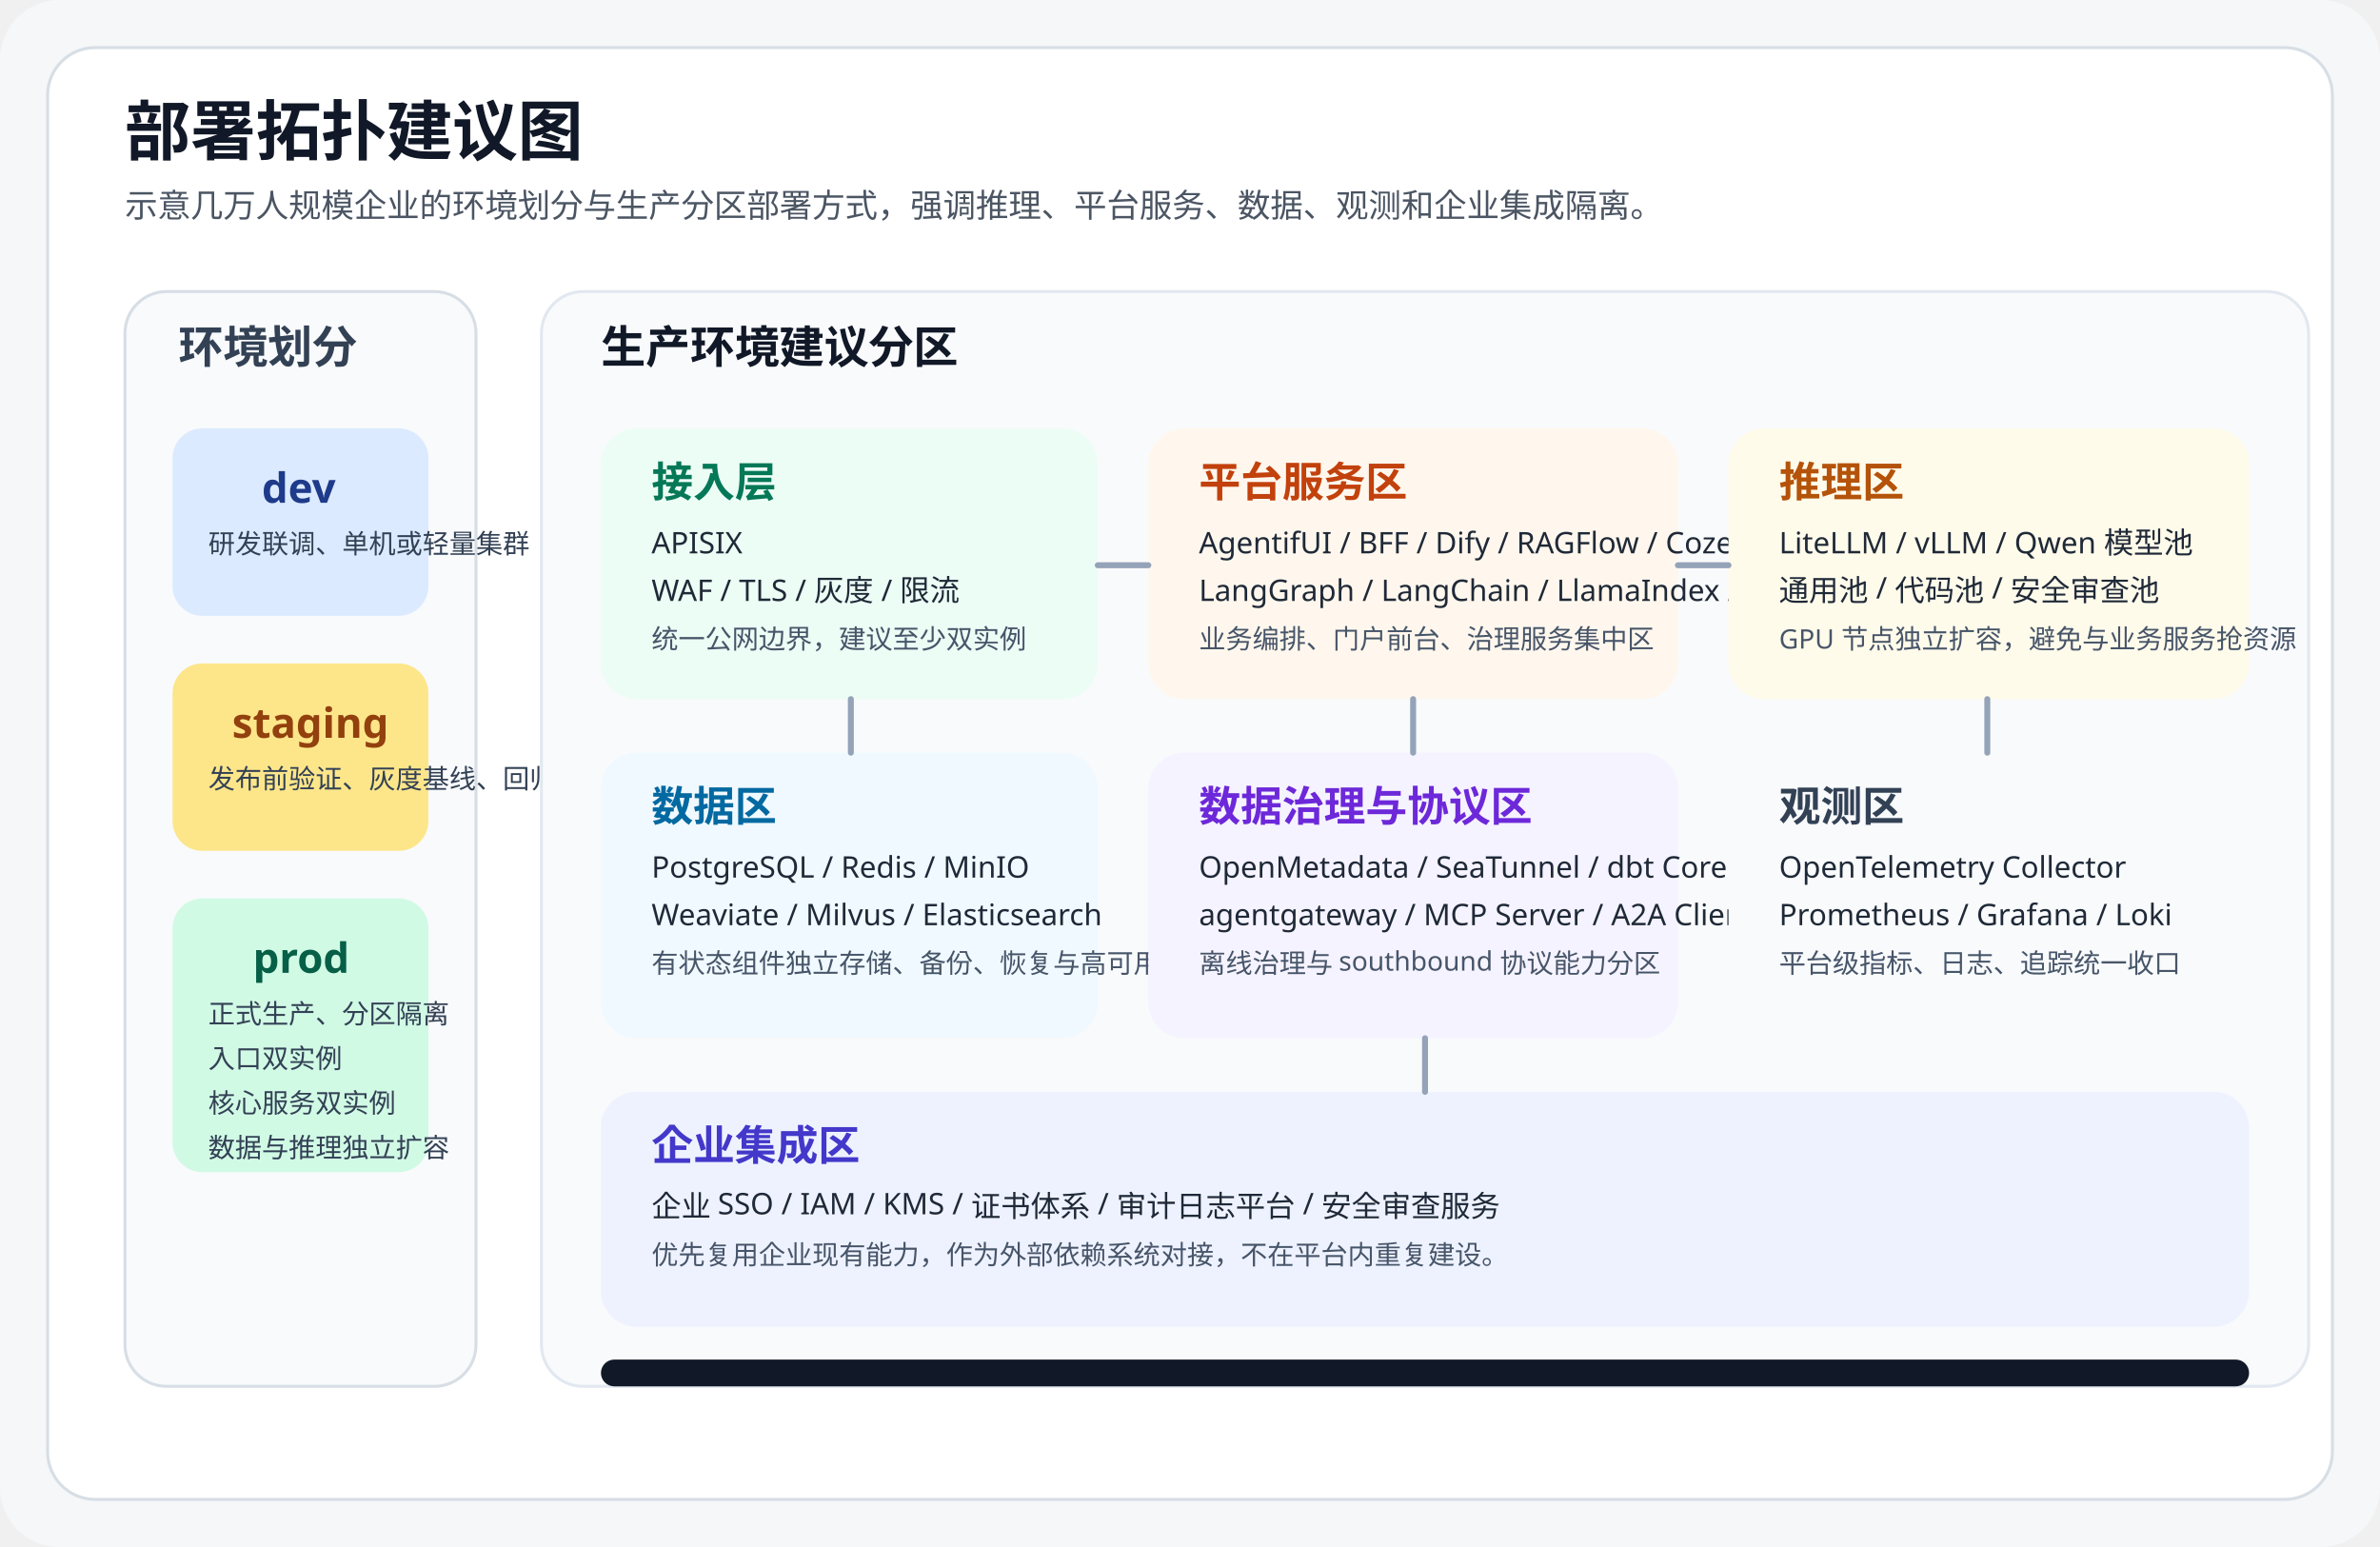
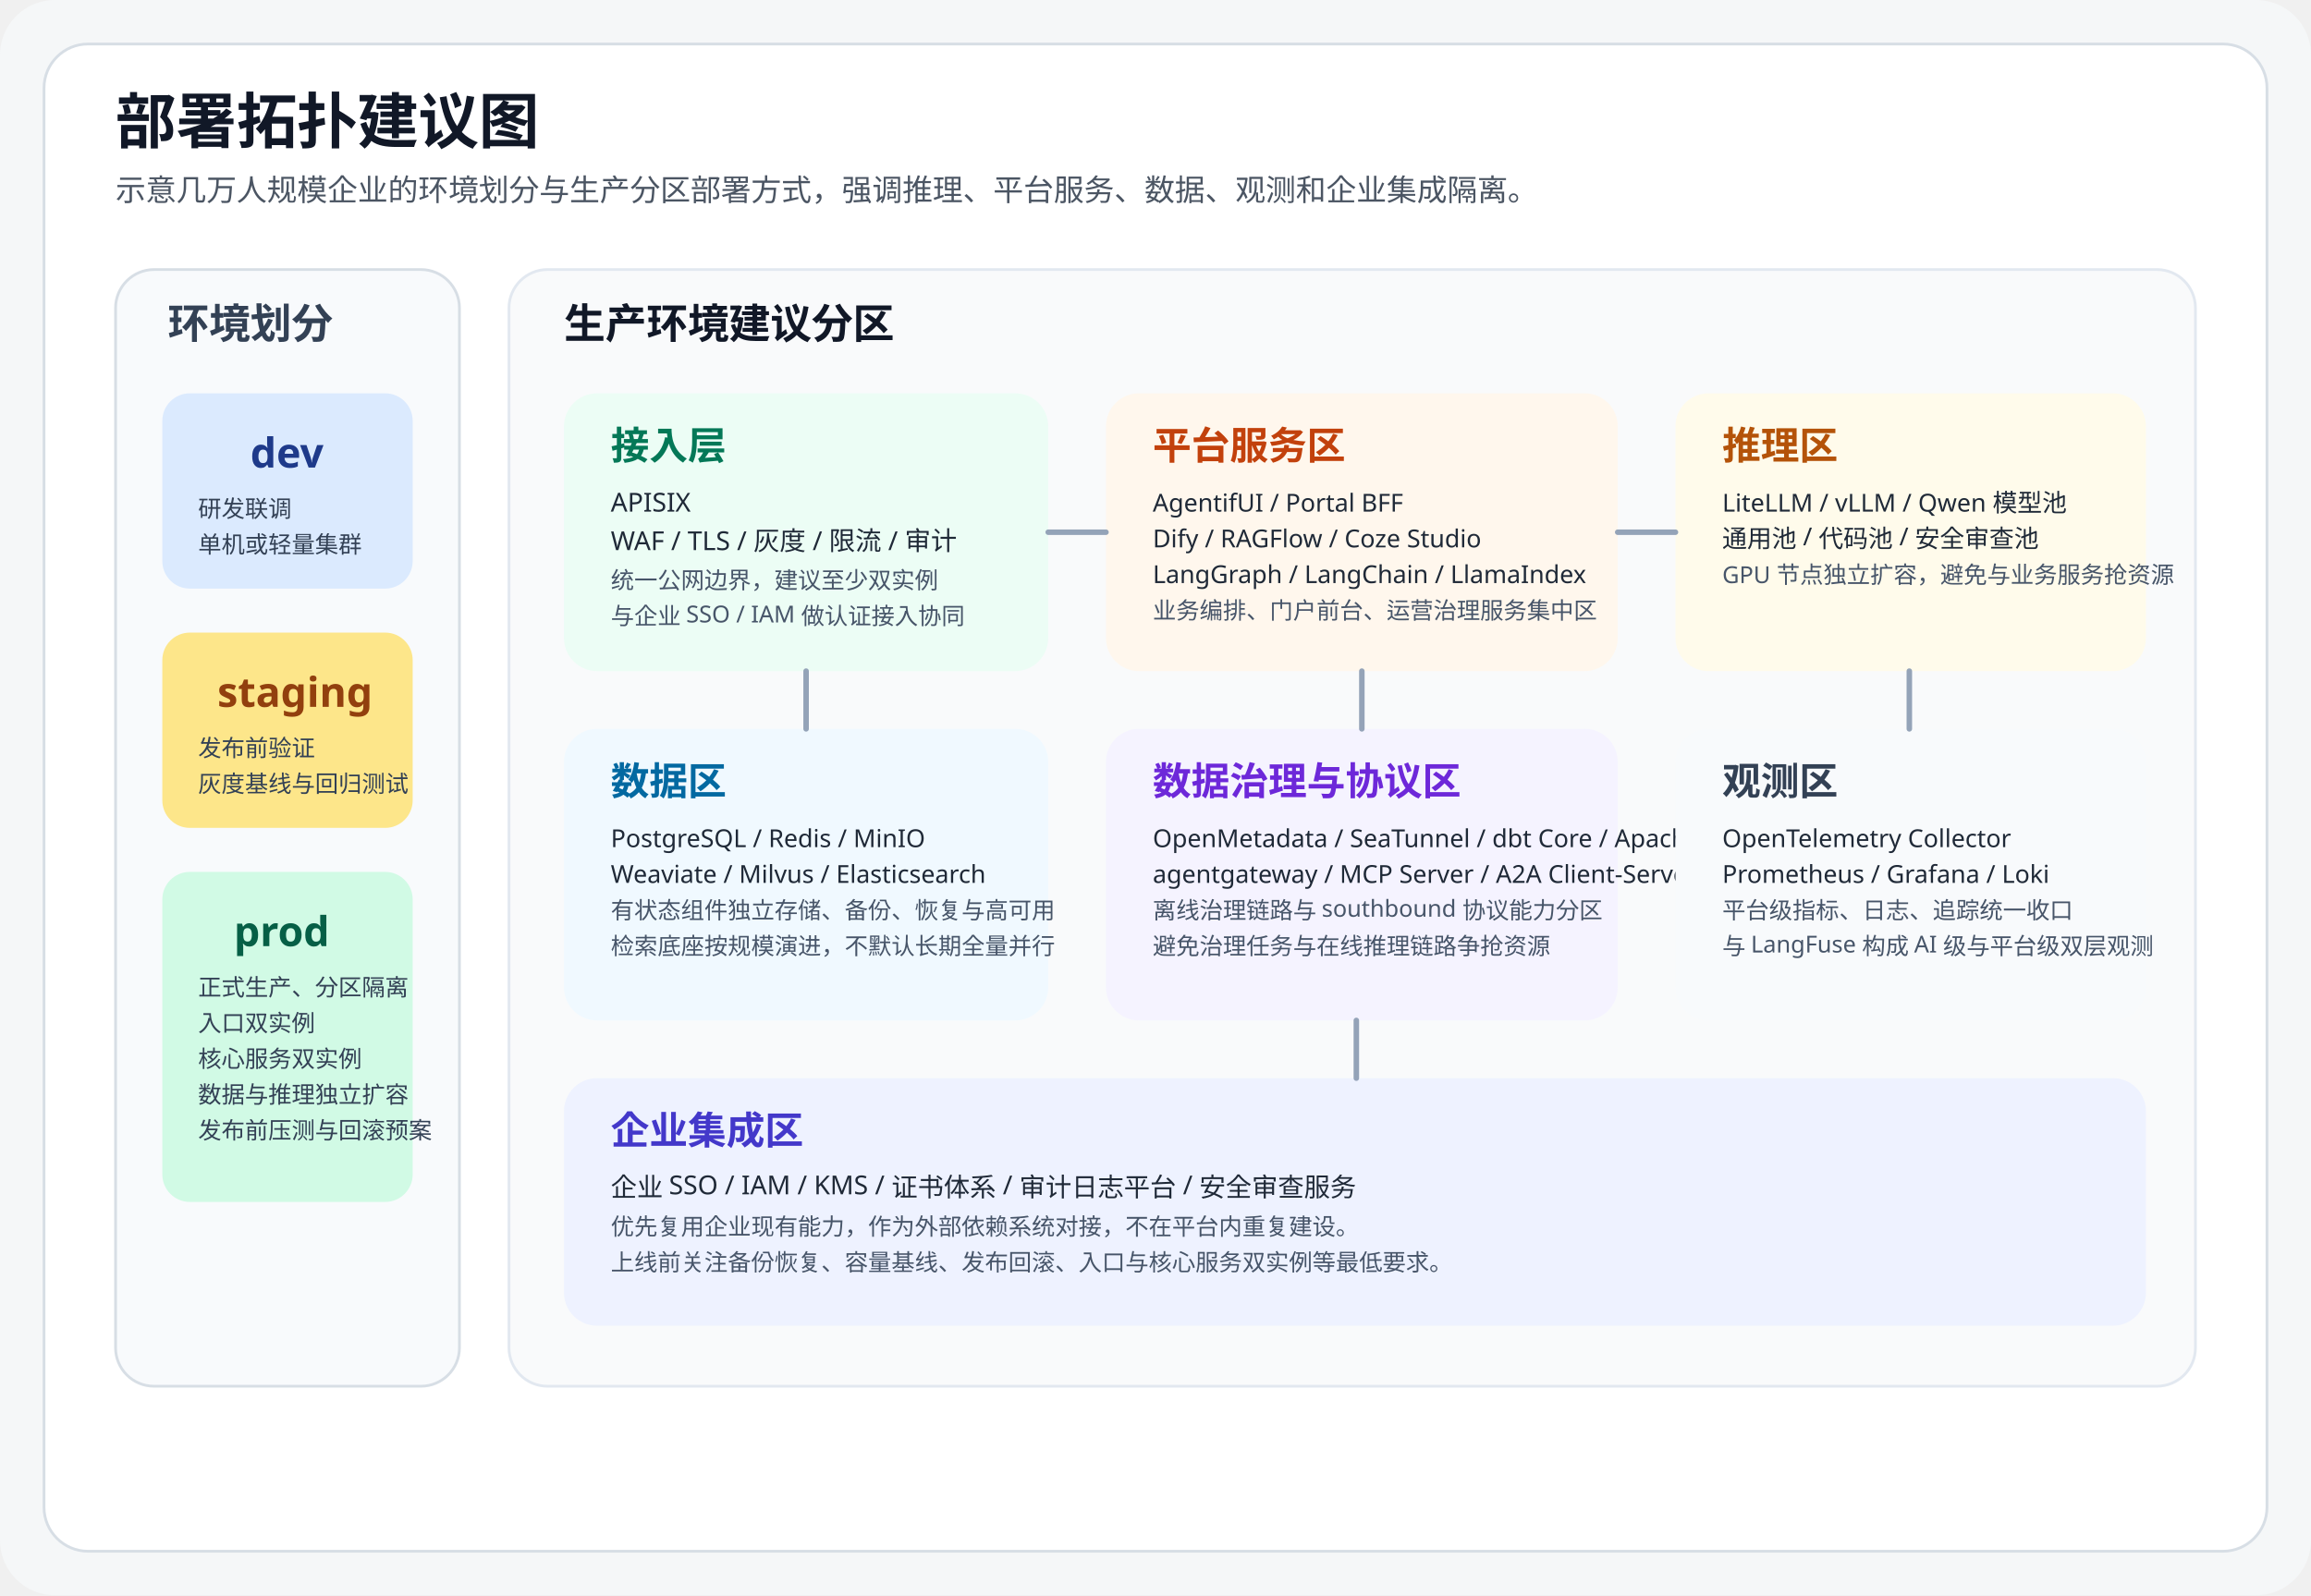
- <svg xmlns="http://www.w3.org/2000/svg" width="1600" height="1040" viewBox="0 0 1600 1040" fill="none">
-   <rect width="1600" height="1040" rx="40" fill="#F5F7F8" />
-   <rect x="32" y="32" width="1536" height="976" rx="32" fill="#FFFFFF" stroke="#D7DEE5" stroke-width="2" />
+ <svg xmlns="http://www.w3.org/2000/svg" width="1680" height="1160" viewBox="0 0 1680 1160" fill="none">
+   <rect width="1680" height="1160" rx="40" fill="#F5F7F8" />
+   <rect x="32" y="32" width="1616" height="1096" rx="32" fill="#FFFFFF" stroke="#D7DEE5" stroke-width="2" />
  <text x="84" y="104" fill="#111827" font-size="44" font-family="IBM Plex Sans, PingFang SC, Microsoft YaHei, sans-serif" font-weight="700">部署拓扑建议图</text>
  <text x="84" y="146" fill="#4B5563" font-size="22" font-family="IBM Plex Sans, PingFang SC, Microsoft YaHei, sans-serif">示意几万人规模企业的环境划分与生产分区部署方式，强调推理、平台服务、数据、观测和企业集成隔离。</text>
  <g font-family="IBM Plex Sans, PingFang SC, Microsoft YaHei, sans-serif">
-     <rect x="84" y="196" width="236" height="736" rx="28" fill="#F8FAFC" stroke="#D7DEE5" stroke-width="2" />
-     <text x="120" y="244" fill="#334155" font-size="30" font-weight="700">环境划分</text>
-     <rect x="116" y="288" width="172" height="126" rx="20" fill="#DBEAFE" />
-     <text x="176" y="338" fill="#1E3A8A" font-size="28" font-weight="700">dev</text>
-     <text x="140" y="372" fill="#334155" font-size="18">研发联调、单机或轻量集群</text>
-     <rect x="116" y="446" width="172" height="126" rx="20" fill="#FDE68A" />
-     <text x="156" y="496" fill="#92400E" font-size="28" font-weight="700">staging</text>
-     <text x="140" y="530" fill="#334155" font-size="18">发布前验证、灰度基线、回归测试</text>
-     <rect x="116" y="604" width="172" height="184" rx="20" fill="#D1FAE5" />
-     <text x="170" y="654" fill="#065F46" font-size="28" font-weight="700">prod</text>
-     <text x="140" y="688" fill="#334155" font-size="18">正式生产、分区隔离</text>
-     <text x="140" y="718" fill="#334155" font-size="18">入口双实例</text>
-     <text x="140" y="748" fill="#334155" font-size="18">核心服务双实例</text>
-     <text x="140" y="778" fill="#334155" font-size="18">数据与推理独立扩容</text>
-     <rect x="364" y="196" width="1188" height="736" rx="28" fill="#F9FAFB" stroke="#E2E8F0" stroke-width="2" />
-     <text x="404" y="244" fill="#111827" font-size="30" font-weight="700">生产环境建议分区</text>
-     <rect x="404" y="288" width="334" height="182" rx="24" fill="#ECFDF5" />
-     <text x="438" y="334" fill="#047857" font-size="28" font-weight="700">接入层</text>
-     <text x="438" y="372" fill="#1F2937" font-size="20">APISIX</text>
-     <text x="438" y="404" fill="#1F2937" font-size="20">WAF / TLS / 灰度 / 限流</text>
-     <text x="438" y="436" fill="#475569" font-size="18">统一公网边界，建议至少双实例</text>
-     <rect x="772" y="288" width="356" height="182" rx="24" fill="#FFF7ED" />
-     <text x="806" y="334" fill="#C2410C" font-size="28" font-weight="700">平台服务区</text>
-     <text x="806" y="372" fill="#1F2937" font-size="20">AgentifUI / BFF / Dify / RAGFlow / Coze Studio</text>
-     <text x="806" y="404" fill="#1F2937" font-size="20">LangGraph / LangChain / LlamaIndex / Casbin / LangFuse</text>
-     <text x="806" y="436" fill="#475569" font-size="18">业务编排、门户前台、治理服务集中区</text>
-     <rect x="1162" y="288" width="350" height="182" rx="24" fill="#FFFBEB" />
-     <text x="1196" y="334" fill="#B45309" font-size="28" font-weight="700">推理区</text>
-     <text x="1196" y="372" fill="#1F2937" font-size="20">LiteLLM / vLLM / Qwen 模型池</text>
-     <text x="1196" y="404" fill="#1F2937" font-size="20">通用池 / 代码池 / 安全审查池</text>
-     <text x="1196" y="436" fill="#475569" font-size="18">GPU 节点独立扩容，避免与业务服务抢资源</text>
-     <rect x="404" y="506" width="334" height="192" rx="24" fill="#F0F9FF" />
-     <text x="438" y="552" fill="#0369A1" font-size="28" font-weight="700">数据区</text>
-     <text x="438" y="590" fill="#1F2937" font-size="20">PostgreSQL / Redis / MinIO</text>
-     <text x="438" y="622" fill="#1F2937" font-size="20">Weaviate / Milvus / Elasticsearch</text>
-     <text x="438" y="654" fill="#475569" font-size="18">有状态组件独立存储、备份、恢复与高可用</text>
-     <rect x="772" y="506" width="356" height="192" rx="24" fill="#F5F3FF" />
-     <text x="806" y="552" fill="#6D28D9" font-size="28" font-weight="700">数据治理与协议区</text>
-     <text x="806" y="590" fill="#1F2937" font-size="20">OpenMetadata / SeaTunnel / dbt Core / Apache Tika</text>
-     <text x="806" y="622" fill="#1F2937" font-size="20">agentgateway / MCP Server / A2A Client-Server</text>
-     <text x="806" y="654" fill="#475569" font-size="18">离线治理与 southbound 协议能力分区</text>
-     <rect x="1162" y="506" width="350" height="192" rx="24" fill="#F8FAFC" />
-     <text x="1196" y="552" fill="#334155" font-size="28" font-weight="700">观测区</text>
-     <text x="1196" y="590" fill="#1F2937" font-size="20">OpenTelemetry Collector</text>
-     <text x="1196" y="622" fill="#1F2937" font-size="20">Prometheus / Grafana / Loki</text>
-     <text x="1196" y="654" fill="#475569" font-size="18">平台级指标、日志、追踪统一收口</text>
-     <rect x="404" y="734" width="1108" height="158" rx="24" fill="#EEF2FF" />
-     <text x="438" y="780" fill="#4338CA" font-size="28" font-weight="700">企业集成区</text>
-     <text x="438" y="818" fill="#1F2937" font-size="20">企业 SSO / IAM / KMS / 证书体系 / 审计日志平台 / 安全审查服务</text>
-     <text x="438" y="850" fill="#475569" font-size="18">优先复用企业现有能力，作为外部依赖系统对接，不在平台内重复建设。</text>
-     <path d="M738 380H772" stroke="#94A3B8" stroke-width="4" stroke-linecap="round" />
-     <path d="M1128 380H1162" stroke="#94A3B8" stroke-width="4" stroke-linecap="round" />
-     <path d="M572 470V506" stroke="#94A3B8" stroke-width="4" stroke-linecap="round" />
-     <path d="M950 470V506" stroke="#94A3B8" stroke-width="4" stroke-linecap="round" />
-     <path d="M1336 470V506" stroke="#94A3B8" stroke-width="4" stroke-linecap="round" />
-     <path d="M958 698V734" stroke="#94A3B8" stroke-width="4" stroke-linecap="round" />
-     <rect x="364" y="948" width="1188" height="0" fill="none" />
+     <rect x="84" y="196" width="250" height="812" rx="28" fill="#F8FAFC" stroke="#D7DEE5" stroke-width="2" />
+     <text x="122" y="246" fill="#334155" font-size="30" font-weight="700">环境划分</text>
+     <rect x="118" y="286" width="182" height="142" rx="20" fill="#DBEAFE" />
+     <text x="182" y="340" fill="#1E3A8A" font-size="30" font-weight="700">dev</text>
+     <text x="144" y="376" fill="#334155" font-size="17">研发联调</text>
+     <text x="144" y="402" fill="#334155" font-size="17">单机或轻量集群</text>
+     <rect x="118" y="460" width="182" height="142" rx="20" fill="#FDE68A" />
+     <text x="158" y="514" fill="#92400E" font-size="30" font-weight="700">staging</text>
+     <text x="144" y="550" fill="#334155" font-size="17">发布前验证</text>
+     <text x="144" y="576" fill="#334155" font-size="17">灰度基线与回归测试</text>
+     <rect x="118" y="634" width="182" height="240" rx="20" fill="#D1FAE5" />
+     <text x="170" y="688" fill="#065F46" font-size="30" font-weight="700">prod</text>
+     <text x="144" y="724" fill="#334155" font-size="17">正式生产、分区隔离</text>
+     <text x="144" y="750" fill="#334155" font-size="17">入口双实例</text>
+     <text x="144" y="776" fill="#334155" font-size="17">核心服务双实例</text>
+     <text x="144" y="802" fill="#334155" font-size="17">数据与推理独立扩容</text>
+     <text x="144" y="828" fill="#334155" font-size="17">发布前压测与回滚预案</text>
+     <rect x="370" y="196" width="1226" height="812" rx="28" fill="#F9FAFB" stroke="#E2E8F0" stroke-width="2" />
+     <text x="410" y="246" fill="#111827" font-size="30" font-weight="700">生产环境建议分区</text>
+     <rect x="410" y="286" width="352" height="202" rx="24" fill="#ECFDF5" />
+     <text x="444" y="334" fill="#047857" font-size="28" font-weight="700">接入层</text>
+     <text x="444" y="372" fill="#1F2937" font-size="19">APISIX</text>
+     <text x="444" y="400" fill="#1F2937" font-size="19">WAF / TLS / 灰度 / 限流 / 审计</text>
+     <text x="444" y="428" fill="#475569" font-size="17">统一公网边界，建议至少双实例</text>
+     <text x="444" y="454" fill="#475569" font-size="17">与企业 SSO / IAM 做认证接入协同</text>
+     <rect x="804" y="286" width="372" height="202" rx="24" fill="#FFF7ED" />
+     <text x="838" y="334" fill="#C2410C" font-size="28" font-weight="700">平台服务区</text>
+     <text x="838" y="372" fill="#1F2937" font-size="18">AgentifUI / Portal BFF</text>
+     <text x="838" y="398" fill="#1F2937" font-size="18">Dify / RAGFlow / Coze Studio</text>
+     <text x="838" y="424" fill="#1F2937" font-size="18">LangGraph / LangChain / LlamaIndex</text>
+     <text x="838" y="450" fill="#475569" font-size="17">业务编排、门户前台、运营治理服务集中区</text>
+     <rect x="1218" y="286" width="342" height="202" rx="24" fill="#FFFBEB" />
+     <text x="1252" y="334" fill="#B45309" font-size="28" font-weight="700">推理区</text>
+     <text x="1252" y="372" fill="#1F2937" font-size="18">LiteLLM / vLLM / Qwen 模型池</text>
+     <text x="1252" y="398" fill="#1F2937" font-size="18">通用池 / 代码池 / 安全审查池</text>
+     <text x="1252" y="424" fill="#475569" font-size="17">GPU 节点独立扩容，避免与业务服务抢资源</text>
+     <rect x="410" y="530" width="352" height="212" rx="24" fill="#F0F9FF" />
+     <text x="444" y="578" fill="#0369A1" font-size="28" font-weight="700">数据区</text>
+     <text x="444" y="616" fill="#1F2937" font-size="18">PostgreSQL / Redis / MinIO</text>
+     <text x="444" y="642" fill="#1F2937" font-size="18">Weaviate / Milvus / Elasticsearch</text>
+     <text x="444" y="668" fill="#475569" font-size="17">有状态组件独立存储、备份、恢复与高可用</text>
+     <text x="444" y="694" fill="#475569" font-size="17">检索底座按规模演进，不默认长期全量并行</text>
+     <rect x="804" y="530" width="372" height="212" rx="24" fill="#F5F3FF" />
+     <text x="838" y="578" fill="#6D28D9" font-size="28" font-weight="700">数据治理与协议区</text>
+     <text x="838" y="616" fill="#1F2937" font-size="18">OpenMetadata / SeaTunnel / dbt Core / Apache Tika</text>
+     <text x="838" y="642" fill="#1F2937" font-size="18">agentgateway / MCP Server / A2A Client-Server</text>
+     <text x="838" y="668" fill="#475569" font-size="17">离线治理链路与 southbound 协议能力分区</text>
+     <text x="838" y="694" fill="#475569" font-size="17">避免治理任务与在线推理链路争抢资源</text>
+     <rect x="1218" y="530" width="342" height="212" rx="24" fill="#F8FAFC" />
+     <text x="1252" y="578" fill="#334155" font-size="28" font-weight="700">观测区</text>
+     <text x="1252" y="616" fill="#1F2937" font-size="18">OpenTelemetry Collector</text>
+     <text x="1252" y="642" fill="#1F2937" font-size="18">Prometheus / Grafana / Loki</text>
+     <text x="1252" y="668" fill="#475569" font-size="17">平台级指标、日志、追踪统一收口</text>
+     <text x="1252" y="694" fill="#475569" font-size="17">与 LangFuse 构成 AI 级与平台级双层观测</text>
+     <rect x="410" y="784" width="1150" height="180" rx="24" fill="#EEF2FF" />
+     <text x="444" y="832" fill="#4338CA" font-size="28" font-weight="700">企业集成区</text>
+     <text x="444" y="870" fill="#1F2937" font-size="19">企业 SSO / IAM / KMS / 证书体系 / 审计日志平台 / 安全审查服务</text>
+     <text x="444" y="898" fill="#475569" font-size="17">优先复用企业现有能力，作为外部依赖系统对接，不在平台内重复建设。</text>
+     <text x="444" y="924" fill="#475569" font-size="17">上线前关注备份恢复、容量基线、发布回滚、入口与核心服务双实例等最低要求。</text>
+     <path d="M762 387H804" stroke="#94A3B8" stroke-width="4" stroke-linecap="round" />
+     <path d="M1176 387H1218" stroke="#94A3B8" stroke-width="4" stroke-linecap="round" />
+     <path d="M586 488V530" stroke="#94A3B8" stroke-width="4" stroke-linecap="round" />
+     <path d="M990 488V530" stroke="#94A3B8" stroke-width="4" stroke-linecap="round" />
+     <path d="M1388 488V530" stroke="#94A3B8" stroke-width="4" stroke-linecap="round" />
+     <path d="M986 742V784" stroke="#94A3B8" stroke-width="4" stroke-linecap="round" />
  </g>
-   <rect x="404" y="914" width="1108" height="18" rx="9" fill="#111827" />
-   <text x="432" y="927" fill="#F9FAFB" font-size="0">.</text>
</svg>
